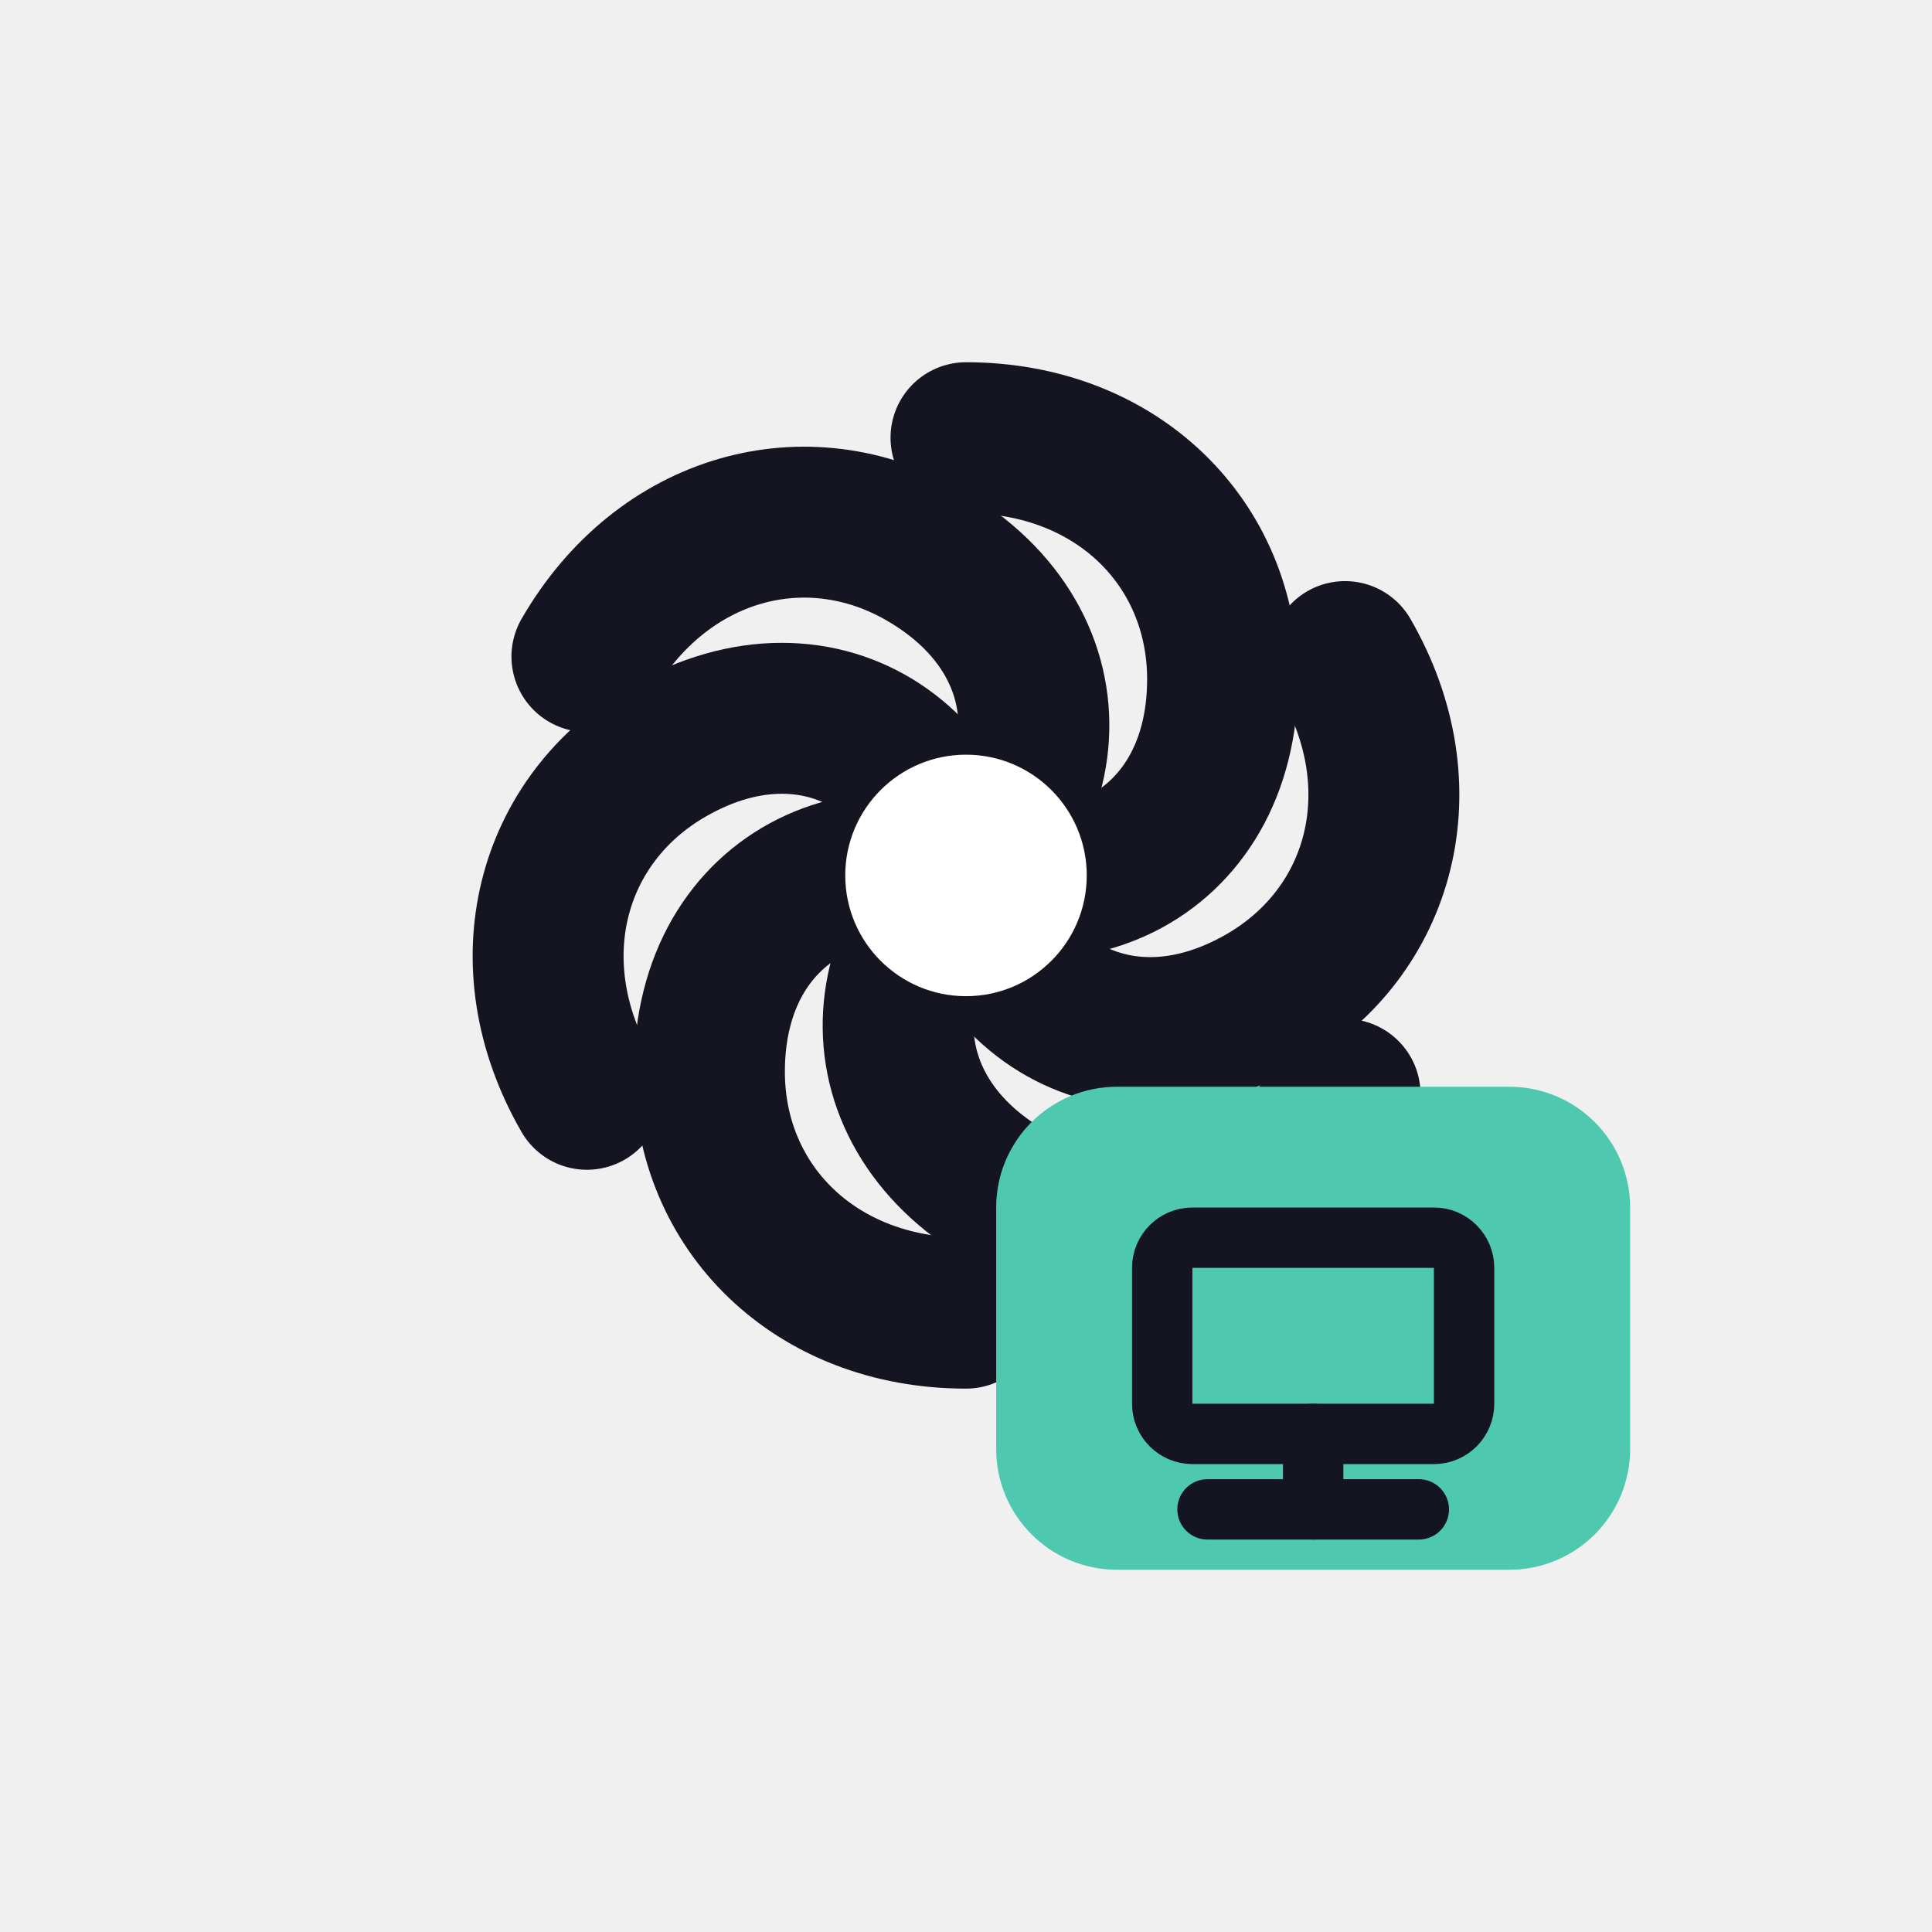
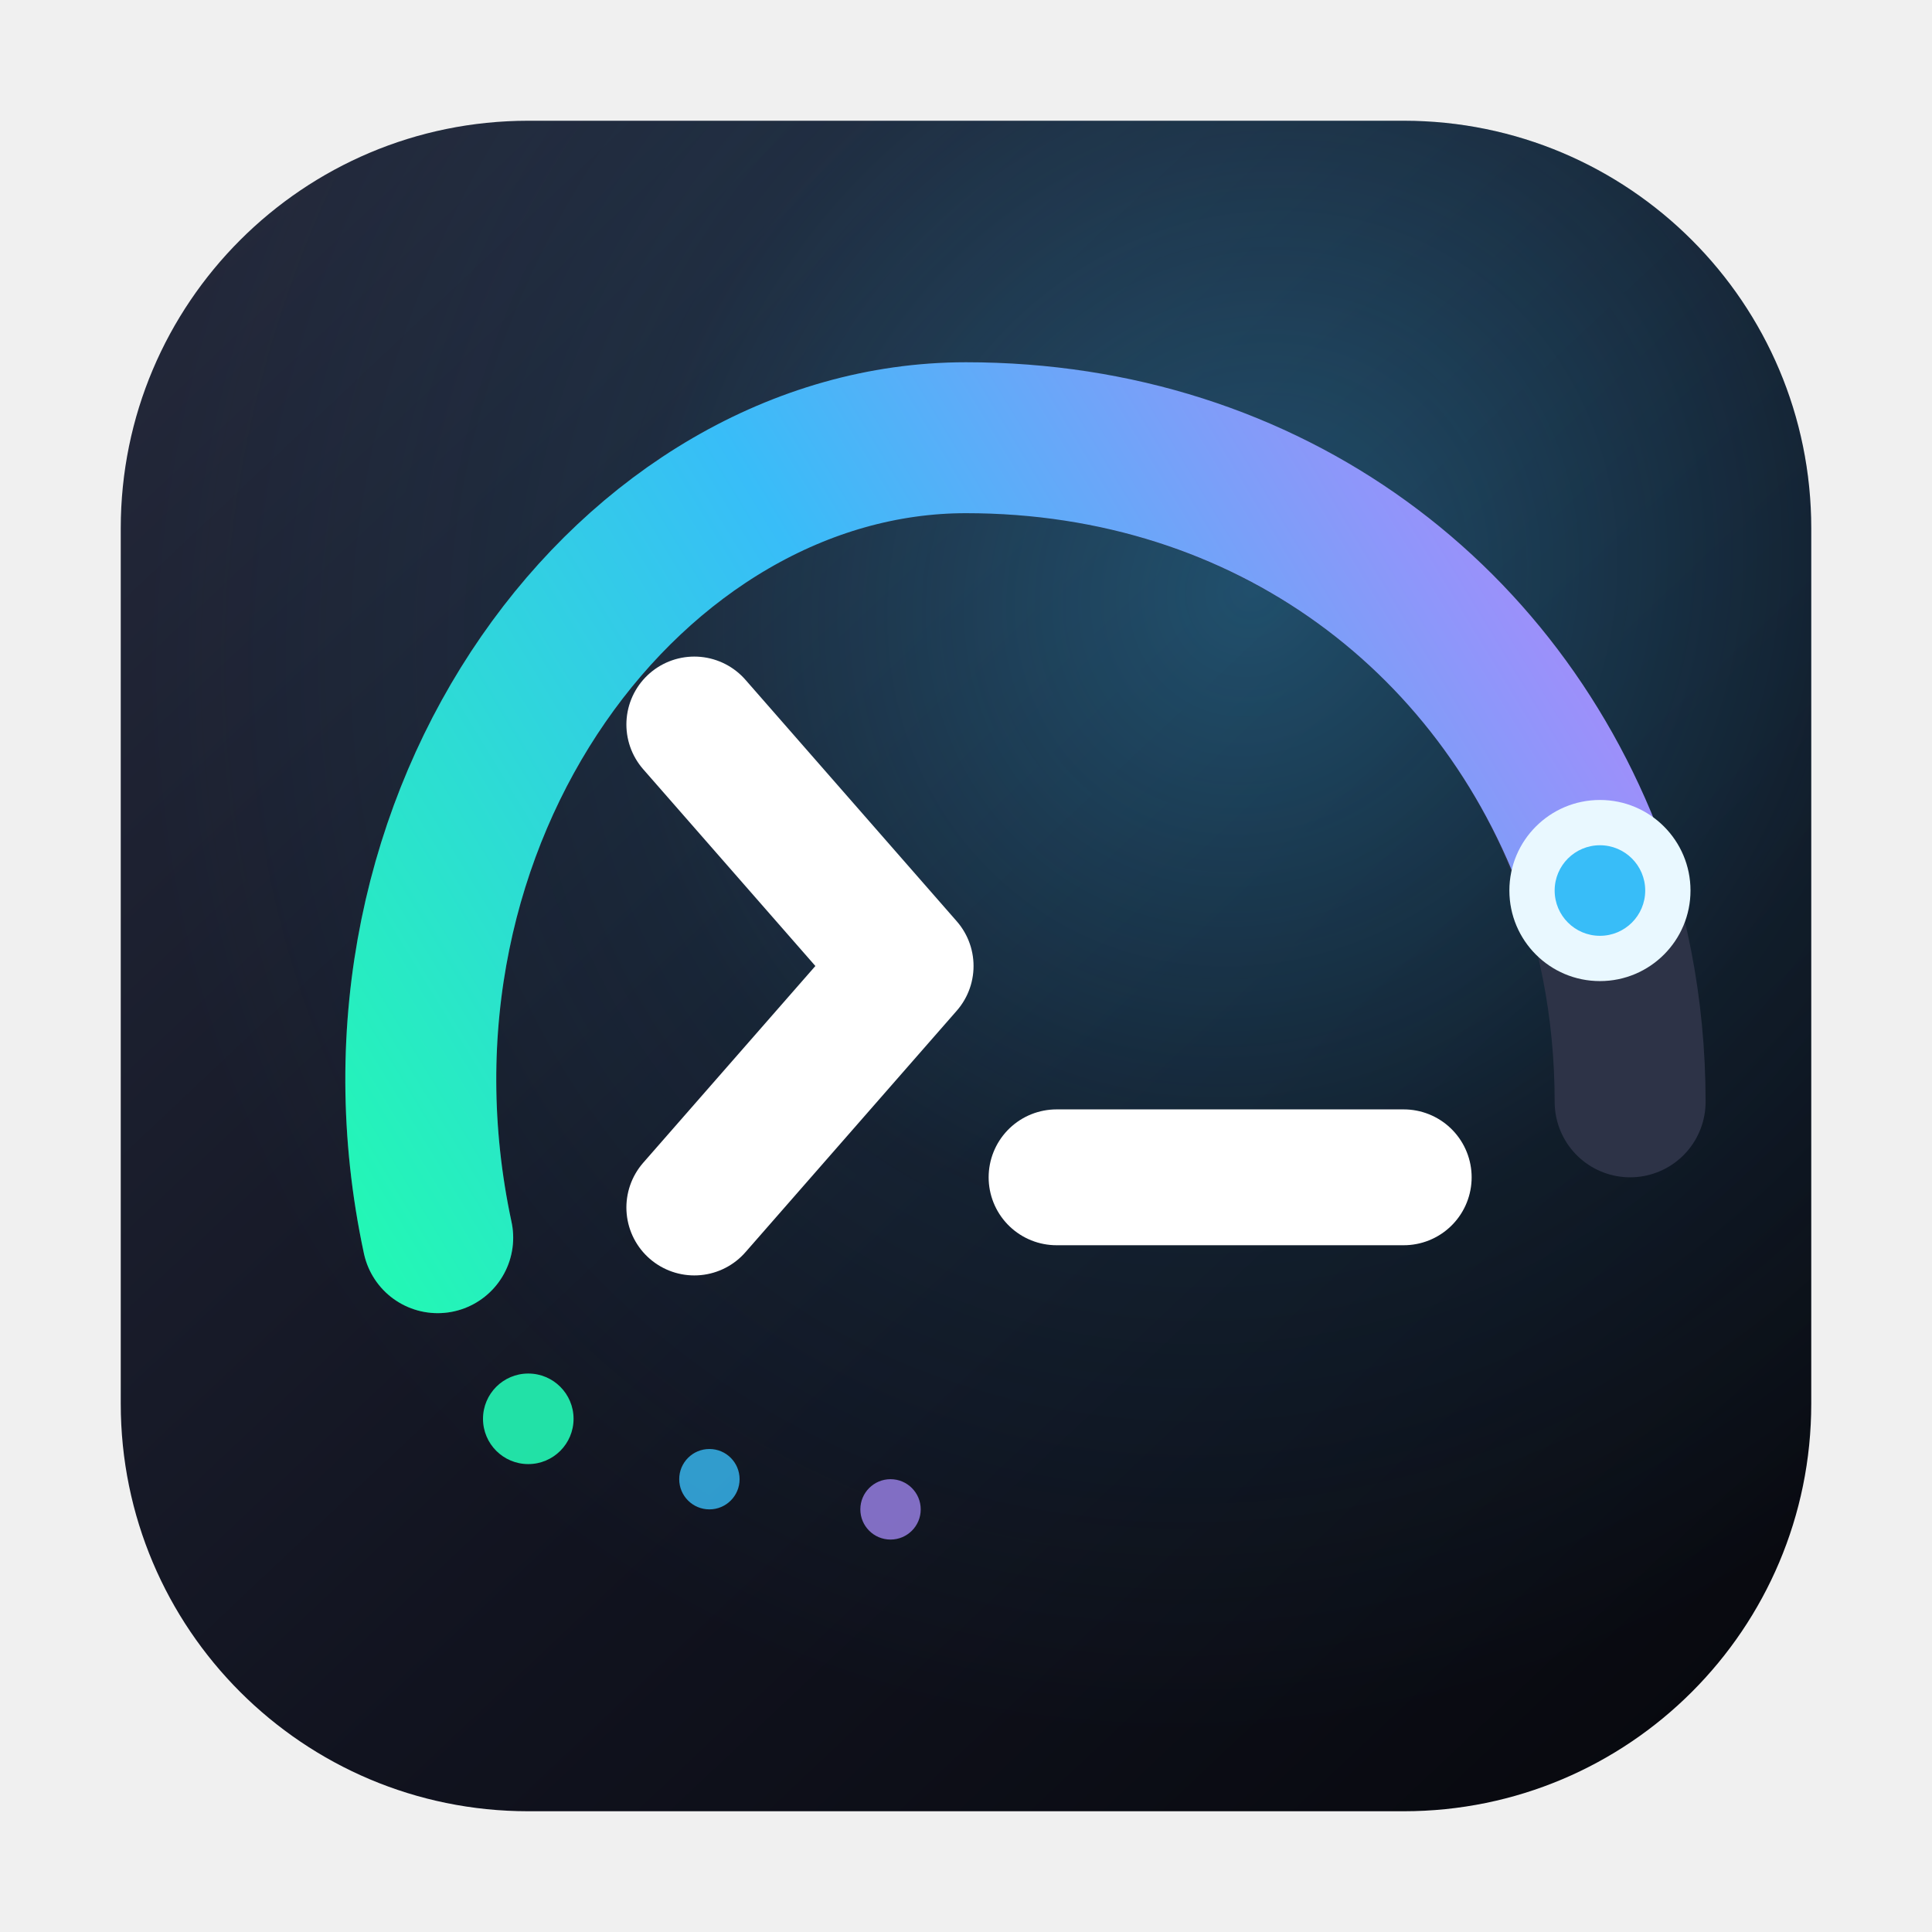
- <svg xmlns="http://www.w3.org/2000/svg" viewBox="0 0 128 128" width="128" height="128">
-   <g transform="translate(64 58)" fill="none" stroke="#151521" stroke-width="10" stroke-linecap="round" stroke-linejoin="round">
-     <g transform="rotate(0)">
-       <path d="M0-29c10 0 17 7 17 16 0 12-11 17-21 11" />
-     </g>
-     <g transform="rotate(60)">
-       <path d="M0-29c10 0 17 7 17 16 0 12-11 17-21 11" />
-     </g>
-     <g transform="rotate(120)">
-       <path d="M0-29c10 0 17 7 17 16 0 12-11 17-21 11" />
-     </g>
-     <g transform="rotate(180)">
-       <path d="M0-29c10 0 17 7 17 16 0 12-11 17-21 11" />
-     </g>
-     <g transform="rotate(240)">
-       <path d="M0-29c10 0 17 7 17 16 0 12-11 17-21 11" />
-     </g>
-     <g transform="rotate(300)">
-       <path d="M0-29c10 0 17 7 17 16 0 12-11 17-21 11" />
-     </g>
-   </g>
-   <circle cx="64" cy="58" r="8" fill="#ffffff" />
-   <rect x="66" y="72" width="42" height="32" rx="8" fill="#4ec9b0" />
-   <rect x="77" y="82" width="20" height="13" rx="2" fill="none" stroke="#151521" stroke-width="4" />
-   <path d="M87 95v5" stroke="#151521" stroke-width="4" stroke-linecap="round" />
-   <path d="M80 100h14" stroke="#151521" stroke-width="4" stroke-linecap="round" />
+ <svg xmlns="http://www.w3.org/2000/svg" width="128" height="128" viewBox="0 0 128 128" fill="none">
+   <path d="M93 8H35C20.088 8 8 20.088 8 35V93C8 107.912 20.088 120 35 120H93C107.912 120 120 107.912 120 93V35C120 20.088 107.912 8 93 8Z" fill="url(#paint0_linear_1_11)" />
+   <path d="M93 8H35C20.088 8 8 20.088 8 35V93C8 107.912 20.088 120 35 120H93C107.912 120 120 107.912 120 93V35C120 20.088 107.912 8 93 8Z" fill="url(#paint1_radial_1_11)" />
+   <path d="M29 82C23 54 42 29 64 29C89 29 108 48 108 73" stroke="#2D3347" stroke-width="10" stroke-linecap="round" />
+   <path d="M29 82C23 54 42 29 64 29C84 29 100 41 106 59" stroke="url(#paint2_linear_1_11)" stroke-width="10" stroke-linecap="round" />
+   <path d="M106 65C109.314 65 112 62.314 112 59C112 55.686 109.314 53 106 53C102.686 53 100 55.686 100 59C100 62.314 102.686 65 106 65Z" fill="#E9F8FF" />
+   <path d="M106 62C107.657 62 109 60.657 109 59C109 57.343 107.657 56 106 56C104.343 56 103 57.343 103 59C103 60.657 104.343 62 106 62Z" fill="#38BDF8" />
+   <path d="M46 48L60 64L46 80" stroke="white" stroke-width="9" stroke-linecap="round" stroke-linejoin="round" />
+   <path d="M70 78H93" stroke="white" stroke-width="9" stroke-linecap="round" />
+   <path opacity="0.9" d="M35 97C36.657 97 38 95.657 38 94C38 92.343 36.657 91 35 91C33.343 91 32 92.343 32 94C32 95.657 33.343 97 35 97Z" fill="#23F7B5" />
+   <path opacity="0.8" d="M47 100C48.105 100 49 99.105 49 98C49 96.895 48.105 96 47 96C45.895 96 45 96.895 45 98C45 99.105 45.895 100 47 100Z" fill="#38BDF8" />
+   <path opacity="0.75" d="M59 102C60.105 102 61 101.105 61 100C61 98.895 60.105 98 59 98C57.895 98 57 98.895 57 100C57 101.105 57.895 102 59 102Z" fill="#A78BFA" />
+   <defs>
+     <linearGradient id="paint0_linear_1_11" x1="16" y1="14" x2="116" y2="120" gradientUnits="userSpaceOnUse">
+       <stop stop-color="#23283A" />
+       <stop offset="0.55" stop-color="#11131F" />
+       <stop offset="1" stop-color="#07080D" />
+     </linearGradient>
+     <radialGradient id="paint1_radial_1_11" cx="0" cy="0" r="1" gradientUnits="userSpaceOnUse" gradientTransform="translate(83 39) rotate(121) scale(78 72)">
+       <stop stop-color="#38BDF8" stop-opacity="0.34" />
+       <stop offset="0.56" stop-color="#38BDF8" stop-opacity="0.08" />
+       <stop offset="1" stop-color="#38BDF8" stop-opacity="0" />
+     </radialGradient>
+     <linearGradient id="paint2_linear_1_11" x1="25" y1="84" x2="104" y2="36" gradientUnits="userSpaceOnUse">
+       <stop stop-color="#23F7B5" />
+       <stop offset="0.52" stop-color="#38BDF8" />
+       <stop offset="1" stop-color="#A78BFA" />
+     </linearGradient>
+   </defs>
</svg>
